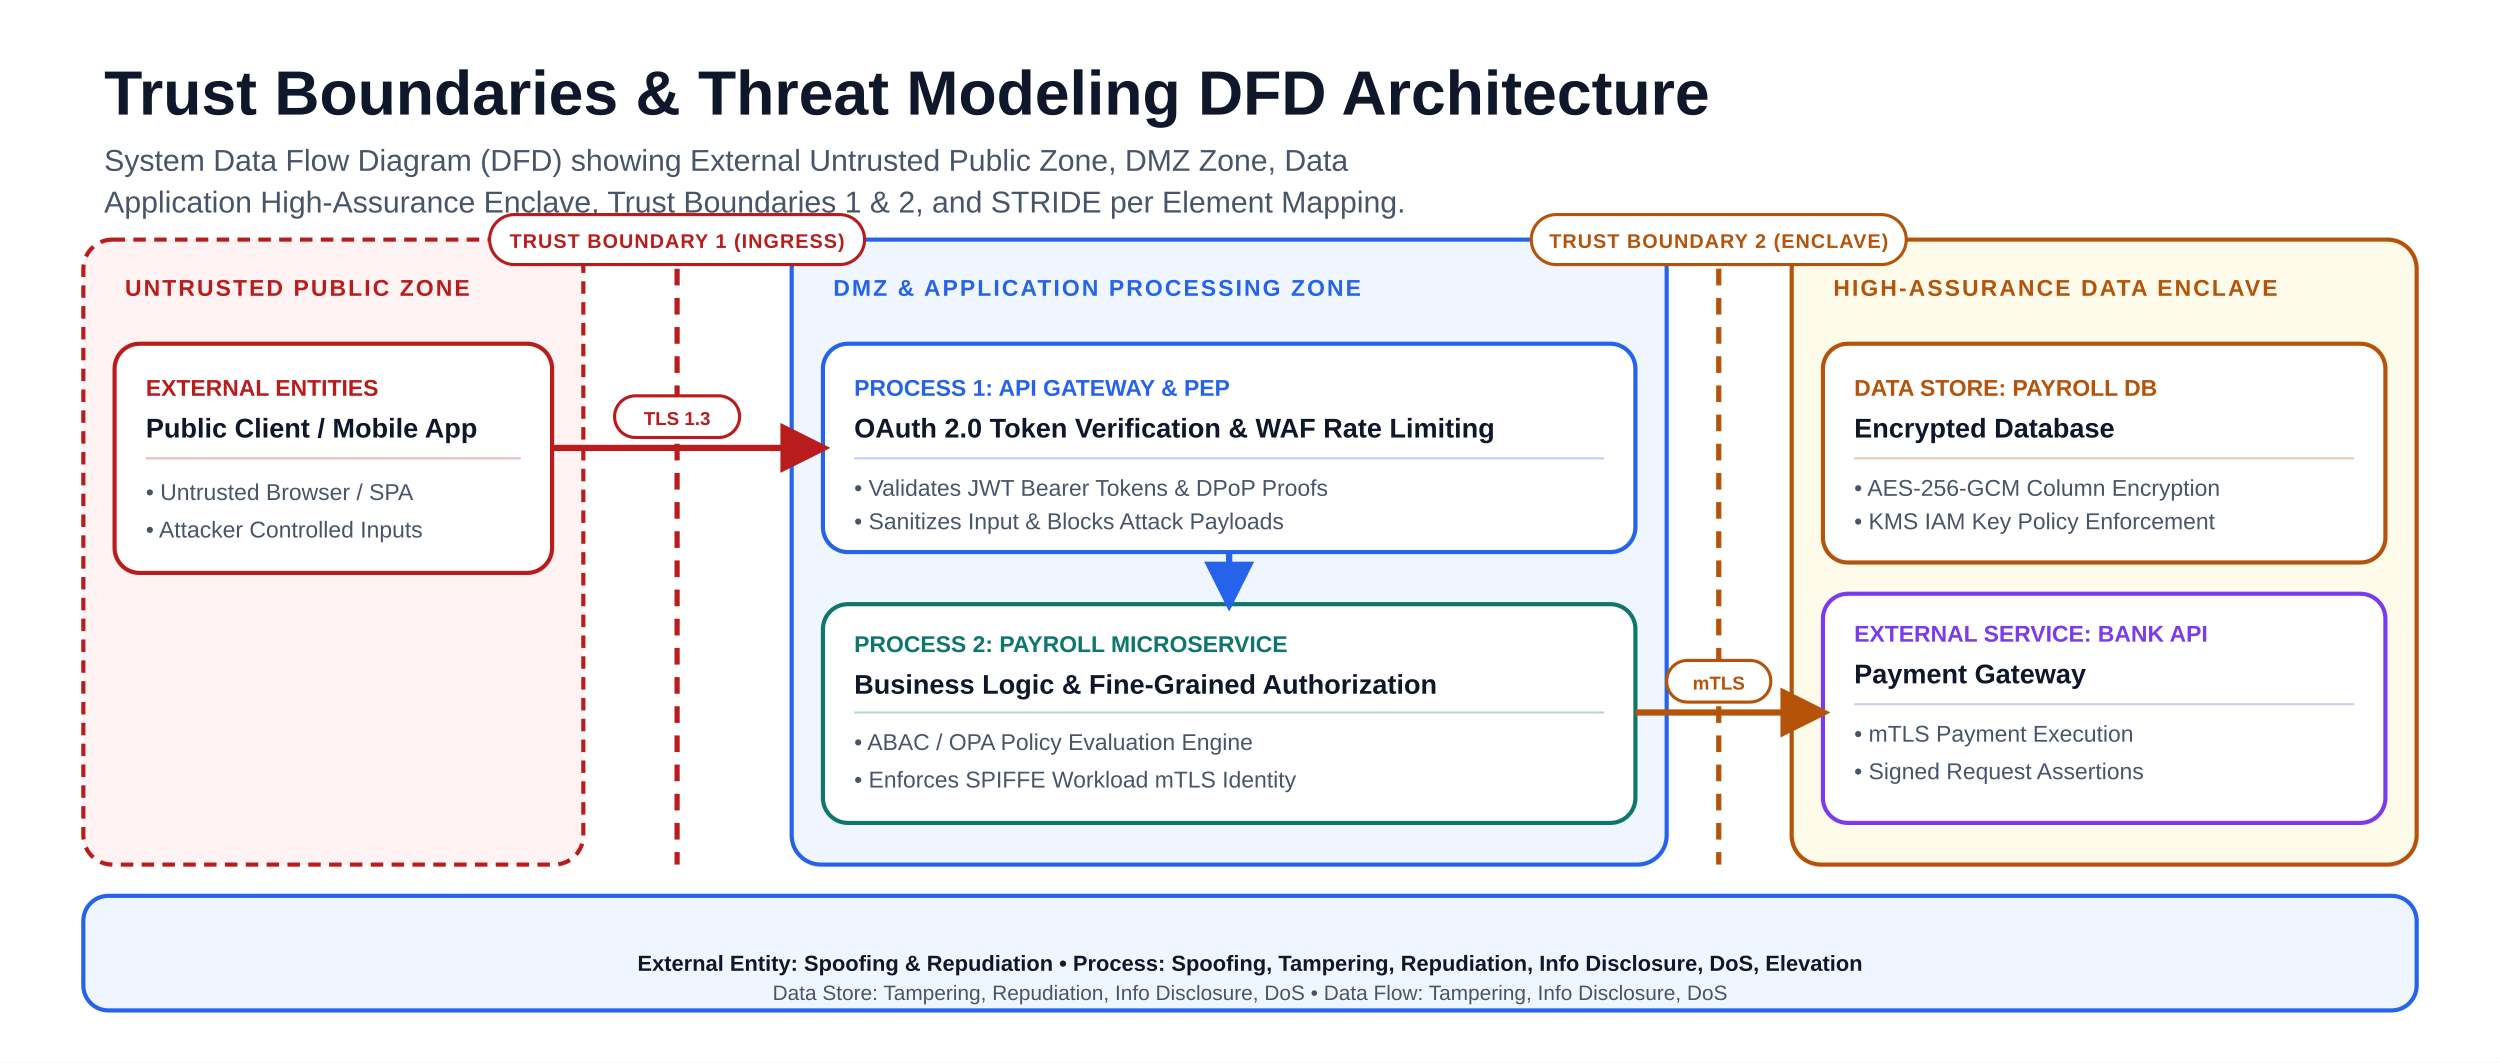
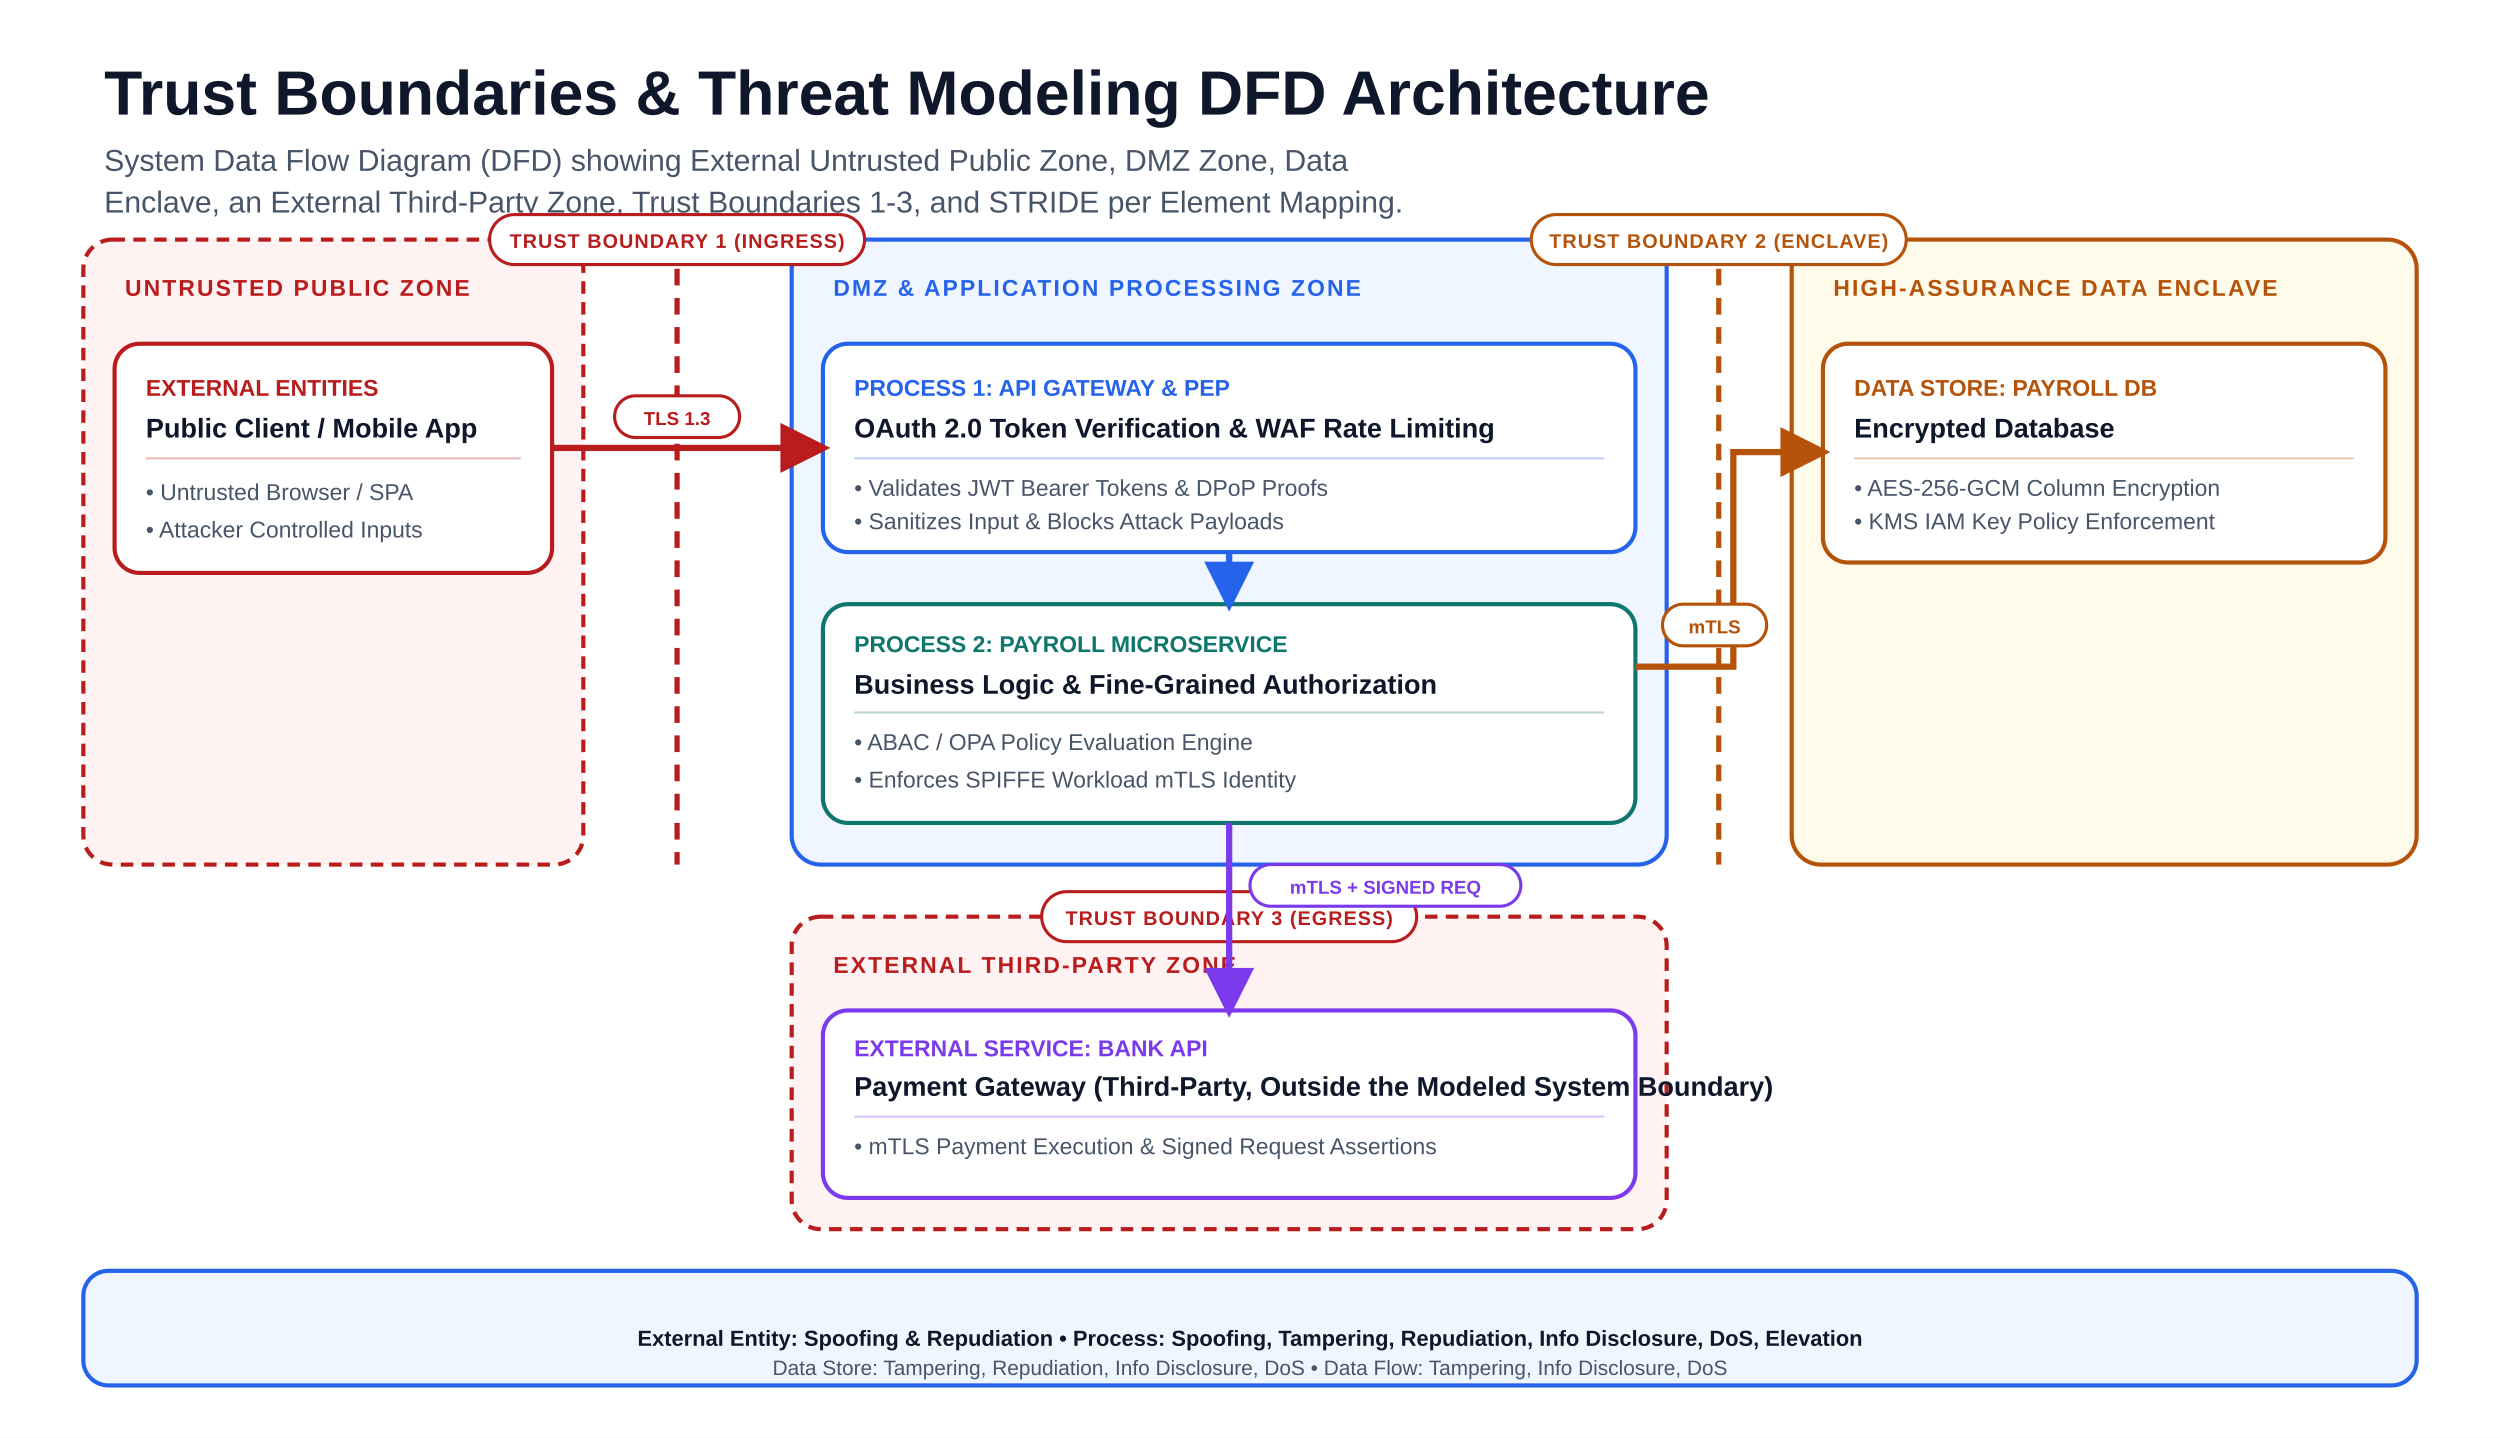
- <svg xmlns="http://www.w3.org/2000/svg" viewBox="0 0 1200 510" font-family="-apple-system, BlinkMacSystemFont, 'Segoe UI', Arial, sans-serif" role="img" aria-labelledby="title description">
-   <rect width="1200" height="510" fill="#ffffff" />
+ <svg xmlns="http://www.w3.org/2000/svg" viewBox="0 0 1200 690" font-family="-apple-system, BlinkMacSystemFont, 'Segoe UI', Arial, sans-serif" role="img" aria-labelledby="title description">
+   <rect width="1200" height="690" fill="#ffffff" />
  <defs>
    <marker id="arrow" viewBox="0 0 10 10" refX="8.5" refY="5" markerWidth="8" markerHeight="8" orient="auto">
      <path d="M0 0 L10 5 L0 10Z" fill="#94a3b8" />
    </marker>
    <marker id="arrow-reverse" viewBox="0 0 10 10" refX="1.5" refY="5" markerWidth="8" markerHeight="8" orient="auto">
      <path d="M10 0 L0 5 L10 10Z" fill="#94a3b8" />
    </marker>
    <marker id="arrow-blue" viewBox="0 0 10 10" refX="8.5" refY="5" markerWidth="8" markerHeight="8" orient="auto">
      <path d="M0 0 L10 5 L0 10Z" fill="#2563eb" />
    </marker>
    <marker id="arrow-teal" viewBox="0 0 10 10" refX="8.5" refY="5" markerWidth="8" markerHeight="8" orient="auto">
      <path d="M0 0 L10 5 L0 10Z" fill="#0f766e" />
    </marker>
    <marker id="arrow-amber" viewBox="0 0 10 10" refX="8.5" refY="5" markerWidth="8" markerHeight="8" orient="auto">
      <path d="M0 0 L10 5 L0 10Z" fill="#b45309" />
    </marker>
    <marker id="arrow-violet" viewBox="0 0 10 10" refX="8.5" refY="5" markerWidth="8" markerHeight="8" orient="auto">
      <path d="M0 0 L10 5 L0 10Z" fill="#7c3aed" />
    </marker>
    <marker id="arrow-red" viewBox="0 0 10 10" refX="8.5" refY="5" markerWidth="8" markerHeight="8" orient="auto">
      <path d="M0 0 L10 5 L0 10Z" fill="#b91c1c" />
    </marker>
  </defs>
  <text x="50" y="55" font-size="30" font-weight="850" fill="#0f172a">Trust Boundaries &amp; Threat Modeling DFD Architecture</text>
  <text x="50" y="82" font-size="14.5" fill="#475569">System Data Flow Diagram (DFD) showing External Untrusted Public Zone, DMZ Zone, Data</text>
-   <text x="50" y="102" font-size="14.5" fill="#475569">Application High-Assurance Enclave, Trust Boundaries 1 &amp; 2, and STRIDE per Element Mapping.</text>
+   <text x="50" y="102" font-size="14.5" fill="#475569">Enclave, an External Third-Party Zone, Trust Boundaries 1-3, and STRIDE per Element Mapping.</text>
  <rect x="40" y="115" width="240" height="300" rx="14" fill="#fef2f2" stroke="#b91c1c" stroke-width="2" stroke-dasharray="6 4" />
  <text x="60" y="142" font-size="11" font-weight="900" letter-spacing="1" fill="#b91c1c">UNTRUSTED PUBLIC ZONE</text>
  <rect x="380" y="115" width="420" height="300" rx="14" fill="#eff6ff" stroke="#2563eb" stroke-width="2" />
  <text x="400" y="142" font-size="11" font-weight="900" letter-spacing="1" fill="#2563eb">DMZ &amp; APPLICATION PROCESSING ZONE</text>
  <rect x="860" y="115" width="300" height="300" rx="14" fill="#fffbeb" stroke="#b45309" stroke-width="2" />
  <text x="880" y="142" font-size="11" font-weight="900" letter-spacing="1" fill="#b45309">HIGH-ASSURANCE DATA ENCLAVE</text>
+   <rect x="380" y="440" width="420" height="150" rx="14" fill="#fef2f2" stroke="#b91c1c" stroke-width="2" stroke-dasharray="6 4" />
+   <text x="400" y="467" font-size="11" font-weight="900" letter-spacing="1" fill="#b91c1c">EXTERNAL THIRD-PARTY ZONE</text>
  <line x1="325" y1="115" x2="325" y2="415" stroke="#b91c1c" stroke-width="2.5" stroke-dasharray="8 6" />
  <line x1="825" y1="115" x2="825" y2="415" stroke="#b45309" stroke-width="2.5" stroke-dasharray="8 6" />
  <rect x="235" y="103" width="180" height="24" rx="12" fill="#ffffff" stroke="#b91c1c" stroke-width="1.5" />
  <text x="325" y="119" text-anchor="middle" font-size="9.5" font-weight="900" letter-spacing="0.5" fill="#b91c1c">TRUST BOUNDARY 1 (INGRESS)</text>
  <rect x="735" y="103" width="180" height="24" rx="12" fill="#ffffff" stroke="#b45309" stroke-width="1.5" />
  <text x="825" y="119" text-anchor="middle" font-size="9.5" font-weight="900" letter-spacing="0.5" fill="#b45309">TRUST BOUNDARY 2 (ENCLAVE)</text>
+   <rect x="500" y="428" width="180" height="24" rx="12" fill="#ffffff" stroke="#b91c1c" stroke-width="1.5" />
+   <text x="590" y="444" text-anchor="middle" font-size="9.5" font-weight="900" letter-spacing="0.5" fill="#b91c1c">TRUST BOUNDARY 3 (EGRESS)</text>
  <rect x="55" y="165" width="210" height="110" rx="12" fill="#ffffff" stroke="#b91c1c" stroke-width="2" />
  <text x="70" y="190" font-size="11" font-weight="900" fill="#b91c1c">EXTERNAL ENTITIES</text>
  <text x="70" y="210" font-size="13" font-weight="800" fill="#0f172a">Public Client / Mobile App</text>
  <line x1="70" y1="220" x2="250" y2="220" stroke="#b91c1c" stroke-opacity="0.3" stroke-width="1" />
  <text x="70" y="240" font-size="11" font-weight="500" fill="#475569">• Untrusted Browser / SPA</text>
  <text x="70" y="258" font-size="11" font-weight="500" fill="#475569">• Attacker Controlled Inputs</text>
  <rect x="395" y="165" width="390" height="100" rx="12" fill="#ffffff" stroke="#2563eb" stroke-width="2" />
  <text x="410" y="190" font-size="11" font-weight="900" fill="#2563eb">PROCESS 1: API GATEWAY &amp; PEP</text>
  <text x="410" y="210" font-size="13" font-weight="800" fill="#0f172a">OAuth 2.0 Token Verification &amp; WAF Rate Limiting</text>
  <line x1="410" y1="220" x2="770" y2="220" stroke="#2563eb" stroke-opacity="0.3" stroke-width="1" />
  <text x="410" y="238" font-size="11" font-weight="500" fill="#475569">• Validates JWT Bearer Tokens &amp; DPoP Proofs</text>
  <text x="410" y="254" font-size="11" font-weight="500" fill="#475569">• Sanitizes Input &amp; Blocks Attack Payloads</text>
  <rect x="395" y="290" width="390" height="105" rx="12" fill="#ffffff" stroke="#0f766e" stroke-width="2" />
  <text x="410" y="313" font-size="11" font-weight="900" fill="#0f766e">PROCESS 2: PAYROLL MICROSERVICE</text>
  <text x="410" y="333" font-size="13" font-weight="800" fill="#0f172a">Business Logic &amp; Fine-Grained Authorization</text>
  <line x1="410" y1="342" x2="770" y2="342" stroke="#0f766e" stroke-opacity="0.3" stroke-width="1" />
  <text x="410" y="360" font-size="11" font-weight="500" fill="#475569">• ABAC / OPA Policy Evaluation Engine</text>
  <text x="410" y="378" font-size="11" font-weight="500" fill="#475569">• Enforces SPIFFE Workload mTLS Identity</text>
  <rect x="875" y="165" width="270" height="105" rx="12" fill="#ffffff" stroke="#b45309" stroke-width="2" />
  <text x="890" y="190" font-size="11" font-weight="900" fill="#b45309">DATA STORE: PAYROLL DB</text>
  <text x="890" y="210" font-size="13" font-weight="800" fill="#0f172a">Encrypted Database</text>
  <line x1="890" y1="220" x2="1130" y2="220" stroke="#b45309" stroke-opacity="0.3" stroke-width="1" />
  <text x="890" y="238" font-size="11" font-weight="500" fill="#475569">• AES-256-GCM Column Encryption</text>
  <text x="890" y="254" font-size="11" font-weight="500" fill="#475569">• KMS IAM Key Policy Enforcement</text>
-   <rect x="875" y="285" width="270" height="110" rx="12" fill="#ffffff" stroke="#7c3aed" stroke-width="2" />
-   <text x="890" y="308" font-size="11" font-weight="900" fill="#7c3aed">EXTERNAL SERVICE: BANK API</text>
-   <text x="890" y="328" font-size="13" font-weight="800" fill="#0f172a">Payment Gateway</text>
-   <line x1="890" y1="338" x2="1130" y2="338" stroke="#7c3aed" stroke-opacity="0.3" stroke-width="1" />
-   <text x="890" y="356" font-size="11" font-weight="500" fill="#475569">• mTLS Payment Execution</text>
-   <text x="890" y="374" font-size="11" font-weight="500" fill="#475569">• Signed Request Assertions</text>
+   <rect x="395" y="485" width="390" height="90" rx="12" fill="#ffffff" stroke="#7c3aed" stroke-width="2" />
+   <text x="410" y="507" font-size="11" font-weight="900" fill="#7c3aed">EXTERNAL SERVICE: BANK API</text>
+   <text x="410" y="526" font-size="13" font-weight="800" fill="#0f172a">Payment Gateway (Third-Party, Outside the Modeled System Boundary)</text>
+   <line x1="410" y1="536" x2="770" y2="536" stroke="#7c3aed" stroke-opacity="0.3" stroke-width="1" />
+   <text x="410" y="554" font-size="11" font-weight="500" fill="#475569">• mTLS Payment Execution &amp; Signed Request Assertions</text>
  <path d="M 265 215 L 395 215" fill="none" stroke="#b91c1c" stroke-width="3" marker-end="url(#arrow-red)" />
  <rect x="295" y="190" width="60" height="20" rx="10" fill="#ffffff" stroke="#b91c1c" stroke-width="1.5" />
  <text x="325" y="204" text-anchor="middle" font-size="9" font-weight="900" fill="#b91c1c">TLS 1.3</text>
  <path d="M 590 265 L 590 290" fill="none" stroke="#2563eb" stroke-width="3" marker-end="url(#arrow-blue)" />
-   <path d="M 785 342 L 875 342" fill="none" stroke="#b45309" stroke-width="3" marker-end="url(#arrow-amber)" />
-   <rect x="800" y="317" width="50" height="20" rx="10" fill="#ffffff" stroke="#b45309" stroke-width="1.5" />
-   <text x="825" y="331" text-anchor="middle" font-size="9" font-weight="900" fill="#b45309">mTLS</text>
-   <rect x="40" y="430" width="1120" height="55" rx="12" fill="#eff6ff" stroke="#2563eb" stroke-width="2" />
-   <text x="600" y="466" text-anchor="middle" font-size="10.5" font-weight="600" fill="#0f172a">External Entity: Spoofing &amp; Repudiation   •   Process: Spoofing, Tampering, Repudiation, Info Disclosure, DoS, Elevation</text>
-   <text x="600" y="480" text-anchor="middle" font-size="10" font-weight="500" fill="#475569">Data Store: Tampering, Repudiation, Info Disclosure, DoS   •   Data Flow: Tampering, Info Disclosure, DoS</text>
+   <path d="M 785 320 L 832 320 L 832 217 L 875 217" fill="none" stroke="#b45309" stroke-width="3" marker-end="url(#arrow-amber)" />
+   <rect x="798" y="290" width="50" height="20" rx="10" fill="#ffffff" stroke="#b45309" stroke-width="1.5" />
+   <text x="823" y="304" text-anchor="middle" font-size="9" font-weight="900" fill="#b45309">mTLS</text>
+   <path d="M 590 395 L 590 485" fill="none" stroke="#7c3aed" stroke-width="3" marker-end="url(#arrow-violet)" />
+   <rect x="600" y="415" width="130" height="20" rx="10" fill="#ffffff" stroke="#7c3aed" stroke-width="1.5" />
+   <text x="665" y="429" text-anchor="middle" font-size="9" font-weight="900" fill="#7c3aed">mTLS + SIGNED REQ</text>
+   <rect x="40" y="610" width="1120" height="55" rx="12" fill="#eff6ff" stroke="#2563eb" stroke-width="2" />
+   <text x="600" y="646" text-anchor="middle" font-size="10.5" font-weight="600" fill="#0f172a">External Entity: Spoofing &amp; Repudiation   •   Process: Spoofing, Tampering, Repudiation, Info Disclosure, DoS, Elevation</text>
+   <text x="600" y="660" text-anchor="middle" font-size="10" font-weight="500" fill="#475569">Data Store: Tampering, Repudiation, Info Disclosure, DoS   •   Data Flow: Tampering, Info Disclosure, DoS</text>
</svg>
